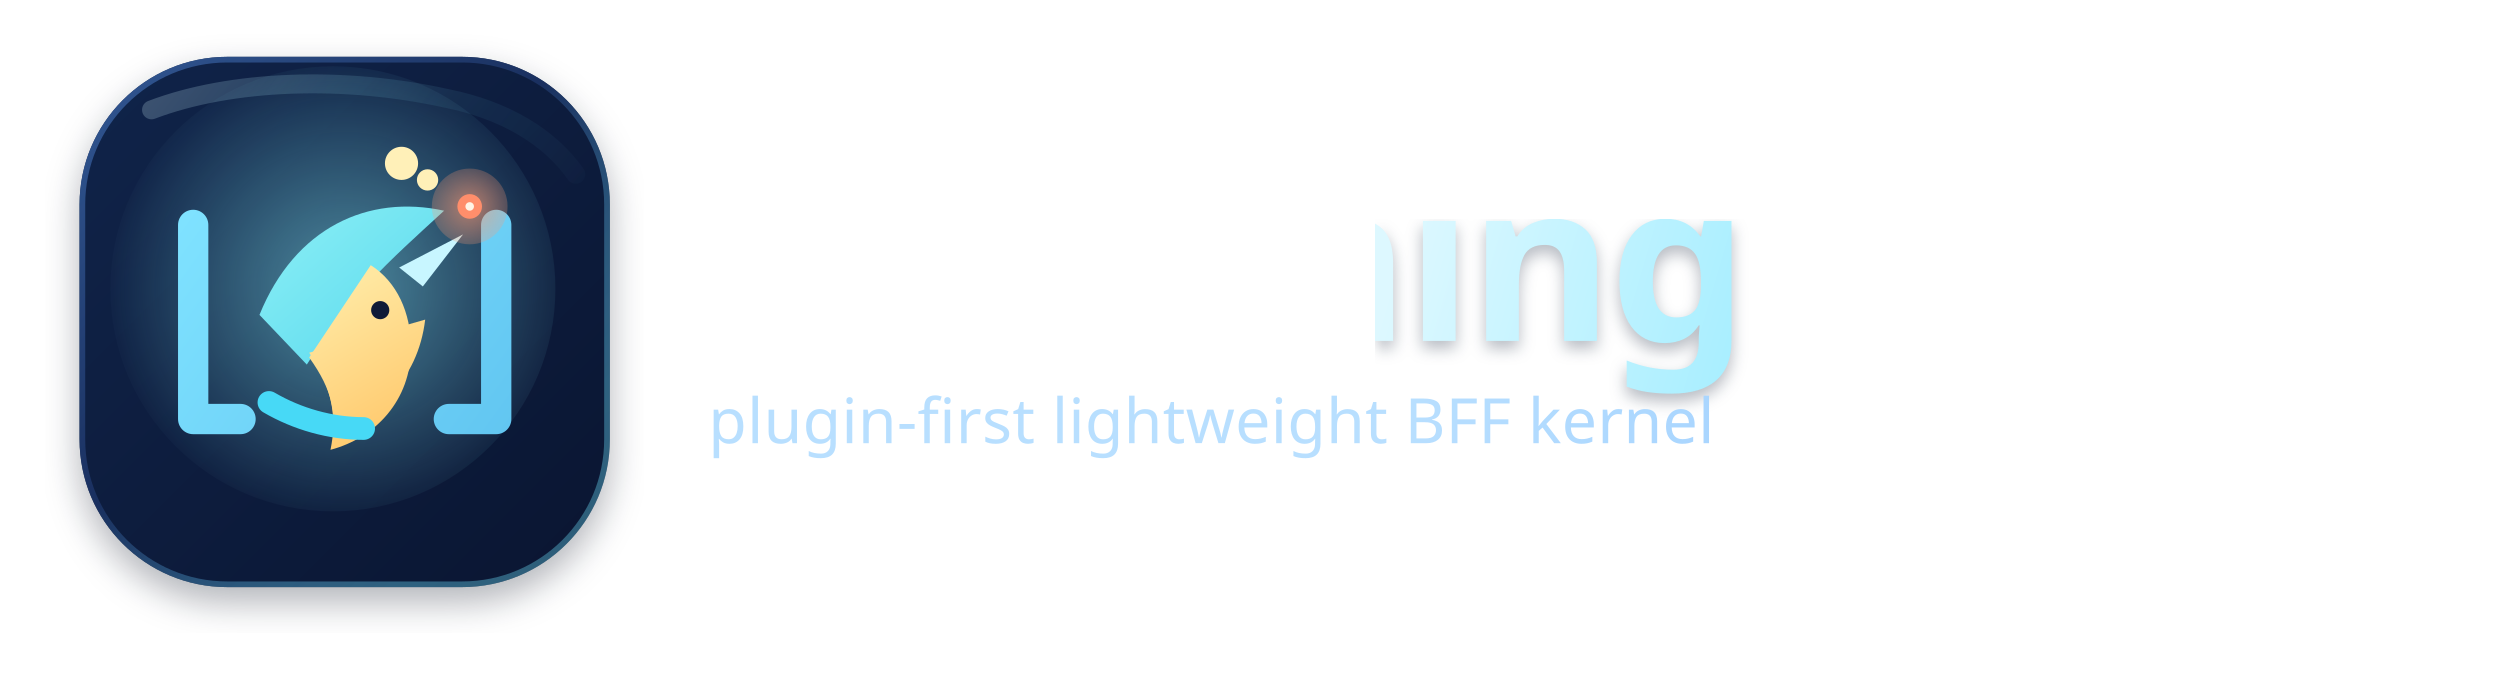
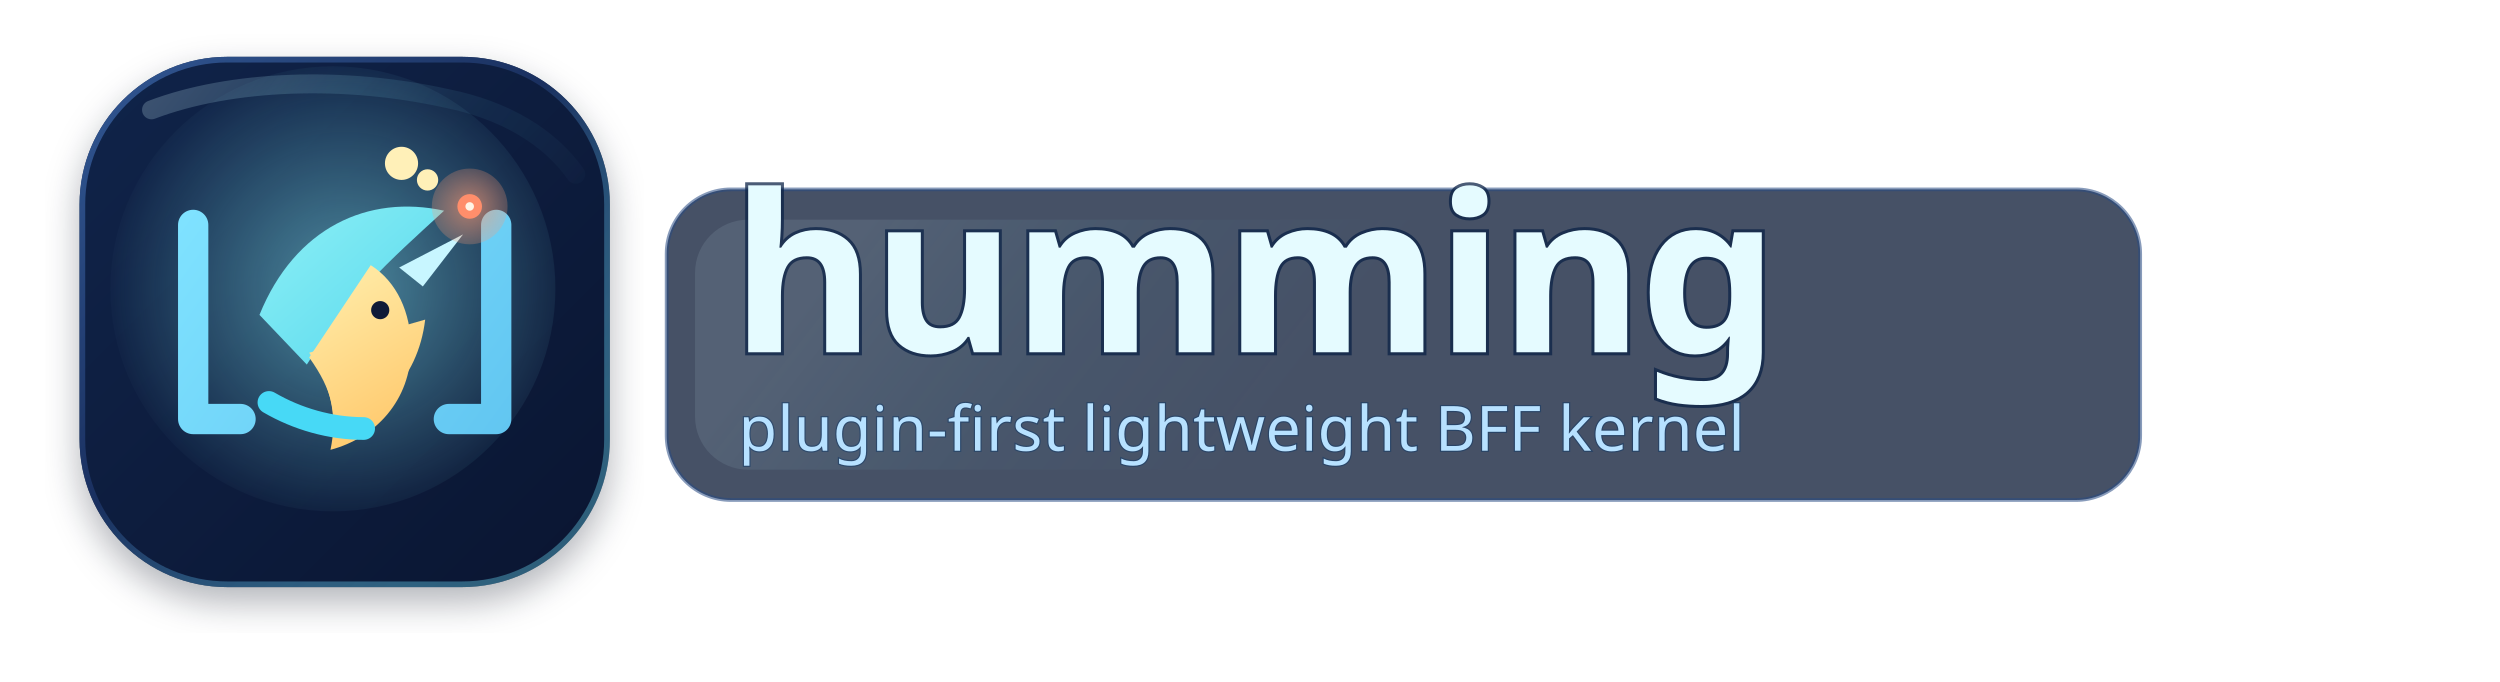
<svg xmlns="http://www.w3.org/2000/svg" width="1320" height="360" viewBox="0 0 1320 360" fill="none">
  <defs>
    <linearGradient id="panel" x1="42" y1="30" x2="322" y2="310" gradientUnits="userSpaceOnUse">
      <stop stop-color="#10244A" />
      <stop offset="1" stop-color="#0A1531" />
    </linearGradient>
    <linearGradient id="panel-stroke" x1="58" y1="42" x2="300" y2="298" gradientUnits="userSpaceOnUse">
      <stop stop-color="#365E9D" stop-opacity="0.85" />
      <stop offset="0.45" stop-color="#1D3568" stop-opacity="0.78" />
      <stop offset="1" stop-color="#6EE6FF" stop-opacity="0.34" />
    </linearGradient>
    <linearGradient id="panel-highlight" x1="78" y1="54" x2="264" y2="198" gradientUnits="userSpaceOnUse">
      <stop stop-color="#D7F7FF" stop-opacity="0.22" />
      <stop offset="0.55" stop-color="#79E9FF" stop-opacity="0.07" />
      <stop offset="1" stop-color="#79E9FF" stop-opacity="0" />
    </linearGradient>
    <radialGradient id="glow" cx="0" cy="0" r="1" gradientUnits="userSpaceOnUse" gradientTransform="translate(182 152) rotate(90) scale(128)">
      <stop stop-color="#8BF6FF" stop-opacity="0.50" />
      <stop offset="1" stop-color="#8BF6FF" stop-opacity="0" />
    </radialGradient>
    <radialGradient id="plugin-node-glow" cx="0" cy="0" r="1" gradientUnits="userSpaceOnUse" gradientTransform="translate(248 109) rotate(90) scale(32)">
      <stop stop-color="#FF9B74" stop-opacity="0.65" />
      <stop offset="1" stop-color="#FF9B74" stop-opacity="0" />
    </radialGradient>
    <linearGradient id="rail" x1="96" y1="116" x2="262" y2="236" gradientUnits="userSpaceOnUse">
      <stop stop-color="#7FE2FF" />
      <stop offset="1" stop-color="#62C6F1" />
    </linearGradient>
    <linearGradient id="wing" x1="138" y1="112" x2="236" y2="222" gradientUnits="userSpaceOnUse">
      <stop stop-color="#8BEFF5" />
      <stop offset="1" stop-color="#4CD3EC" />
    </linearGradient>
    <linearGradient id="body" x1="188" y1="150" x2="254" y2="262" gradientUnits="userSpaceOnUse">
      <stop stop-color="#FFE7A0" />
      <stop offset="1" stop-color="#FFB54B" />
    </linearGradient>
-     <linearGradient id="word" x1="370" y1="56" x2="988" y2="236" gradientUnits="userSpaceOnUse">
-       <stop stop-color="#DDF8FF" />
-       <stop offset="0.45" stop-color="#8BE9FF" />
-       <stop offset="1" stop-color="#4FD3F5" />
-     </linearGradient>
-     <linearGradient id="tagline" x1="374" y1="132" x2="928" y2="194" gradientUnits="userSpaceOnUse">
-       <stop stop-color="#B8DFFF" />
-       <stop offset="1" stop-color="#86BFFF" />
-     </linearGradient>
    <filter id="panel-shadow" x="24" y="18" width="316" height="316" filterUnits="userSpaceOnUse" color-interpolation-filters="sRGB">
      <feFlood flood-opacity="0" result="BackgroundImageFix" />
      <feColorMatrix in="SourceAlpha" type="matrix" values="0 0 0 0 0 0 0 0 0 0 0 0 0 0 0 0 0 0 127 0" result="hardAlpha" />
      <feOffset dy="8" />
      <feGaussianBlur stdDeviation="9" />
      <feColorMatrix type="matrix" values="0 0 0 0 0.02 0 0 0 0 0.05 0 0 0 0 0.12 0 0 0 0.30 0" />
-       <feBlend mode="normal" in2="BackgroundImageFix" result="effect1_dropShadow_1_1" />
-       <feBlend mode="normal" in="SourceGraphic" in2="effect1_dropShadow_1_1" result="shape" />
-     </filter>
-     <filter id="word-shadow" x="356" y="42" width="650" height="168" filterUnits="userSpaceOnUse" color-interpolation-filters="sRGB">
-       <feFlood flood-opacity="0" result="BackgroundImageFix" />
-       <feColorMatrix in="SourceAlpha" type="matrix" values="0 0 0 0 0 0 0 0 0 0 0 0 0 0 0 0 0 0 127 0" result="hardAlpha" />
-       <feOffset dy="4" />
-       <feGaussianBlur stdDeviation="4" />
-       <feColorMatrix type="matrix" values="0 0 0 0 0.02 0 0 0 0 0.08 0 0 0 0 0.18 0 0 0 0.28 0" />
      <feBlend mode="normal" in2="BackgroundImageFix" result="effect1_dropShadow_1_1" />
      <feBlend mode="normal" in="SourceGraphic" in2="effect1_dropShadow_1_1" result="shape" />
    </filter>
    <clipPath id="panel-clip">
      <rect x="42" y="30" width="280" height="280" rx="78" />
    </clipPath>
  </defs>
  <g filter="url(#panel-shadow)">
    <rect x="42" y="30" width="280" height="280" rx="78" fill="url(#panel)" />
    <rect x="43.5" y="31.5" width="277" height="277" rx="76.5" stroke="url(#panel-stroke)" stroke-width="3" />
    <path d="M80 58C122 42 182 40 236 52C266 58 290 72 304 92" stroke="url(#panel-highlight)" stroke-width="10" stroke-linecap="round" />
  </g>
  <g clip-path="url(#panel-clip)">
    <circle cx="175.75" cy="152.5" r="117.5" fill="url(#glow)" />
    <path d="M102 118.75V221.25H127" stroke="url(#rail)" stroke-width="16" stroke-linecap="round" stroke-linejoin="round" />
    <path d="M262 118.75V221.25H237" stroke="url(#rail)" stroke-width="16" stroke-linecap="round" stroke-linejoin="round" />
    <path d="M137 166.25C155.75 120 194.5 102.5 234.5 111.25C204.5 138.75 184.5 156.25 162 192.5L137 166.25Z" fill="url(#wing)" />
    <path d="M195.75 140C209.5 148.75 217 165 217 183.75C217 211.25 198.25 231.25 174.5 237.5C178.25 218.75 175.75 206.25 163.25 188.75L195.75 140Z" fill="url(#body)" />
    <path d="M210.75 141.25L244.5 123.75L223.25 151.25L210.75 141.25Z" fill="#C8F6FF" />
    <circle cx="200.75" cy="163.75" r="4.8" fill="#0F1A37" />
    <path d="M163.25 186.25C172 198.75 177 213.75 175.75 227.5C187 223.125 197.625 217.5 205.75 208.75C216.375 198.125 222.625 184.375 224.5 168.75" fill="url(#body)" />
    <path d="M142 212.5C157 221.25 174.5 226.25 192 226.25" stroke="#47D9F6" stroke-width="12" stroke-linecap="round" />
    <circle cx="212" cy="86.25" r="8.75" fill="#FFF0B8" />
    <circle cx="225.75" cy="95" r="5.625" fill="#FFF0B8" />
    <circle cx="248" cy="109" r="20" fill="url(#plugin-node-glow)" />
    <circle cx="248" cy="109" r="6.5" fill="#FF8E6B" />
    <circle cx="248" cy="109" r="2.25" fill="#FFF4E6" />
  </g>
  <g transform="translate(370 74)">
-     <g filter="url(#word-shadow)">
-       <text x="0" y="106" fill="url(#word)" font-family="'Sora', 'Space Grotesk', sans-serif" font-size="116" font-weight="760" letter-spacing="-2">
-         humming
-       </text>
-     </g>
-     <text x="4" y="160" fill="url(#tagline)" font-family="'IBM Plex Sans', 'Noto Sans', sans-serif" font-size="33" font-weight="520" letter-spacing="0.2">
+     <rect x="-18" y="26" width="778" height="164" rx="34" fill="#0D1B36" fill-opacity="0.76" stroke="#274A82" stroke-opacity="0.55" stroke-width="2" />
+     <rect x="-3" y="42" width="748" height="132" rx="28" fill="url(#panel-highlight)" opacity="0.45" />
+     <text x="16" y="112" fill="#E5FBFF" stroke="#0B2246" stroke-opacity="0.74" stroke-width="3.2" paint-order="stroke" font-family="'Sora', 'Space Grotesk', sans-serif" font-size="116" font-weight="760" letter-spacing="-2">
+       humming
+     </text>
+     <text x="20" y="164" fill="#B7E1FF" stroke="#103866" stroke-opacity="0.52" stroke-width="1.25" paint-order="stroke" font-family="'IBM Plex Sans', 'Noto Sans', sans-serif" font-size="33" font-weight="520" letter-spacing="0.2">
      plugin-first lightweight BFF kernel
    </text>
  </g>
</svg>
